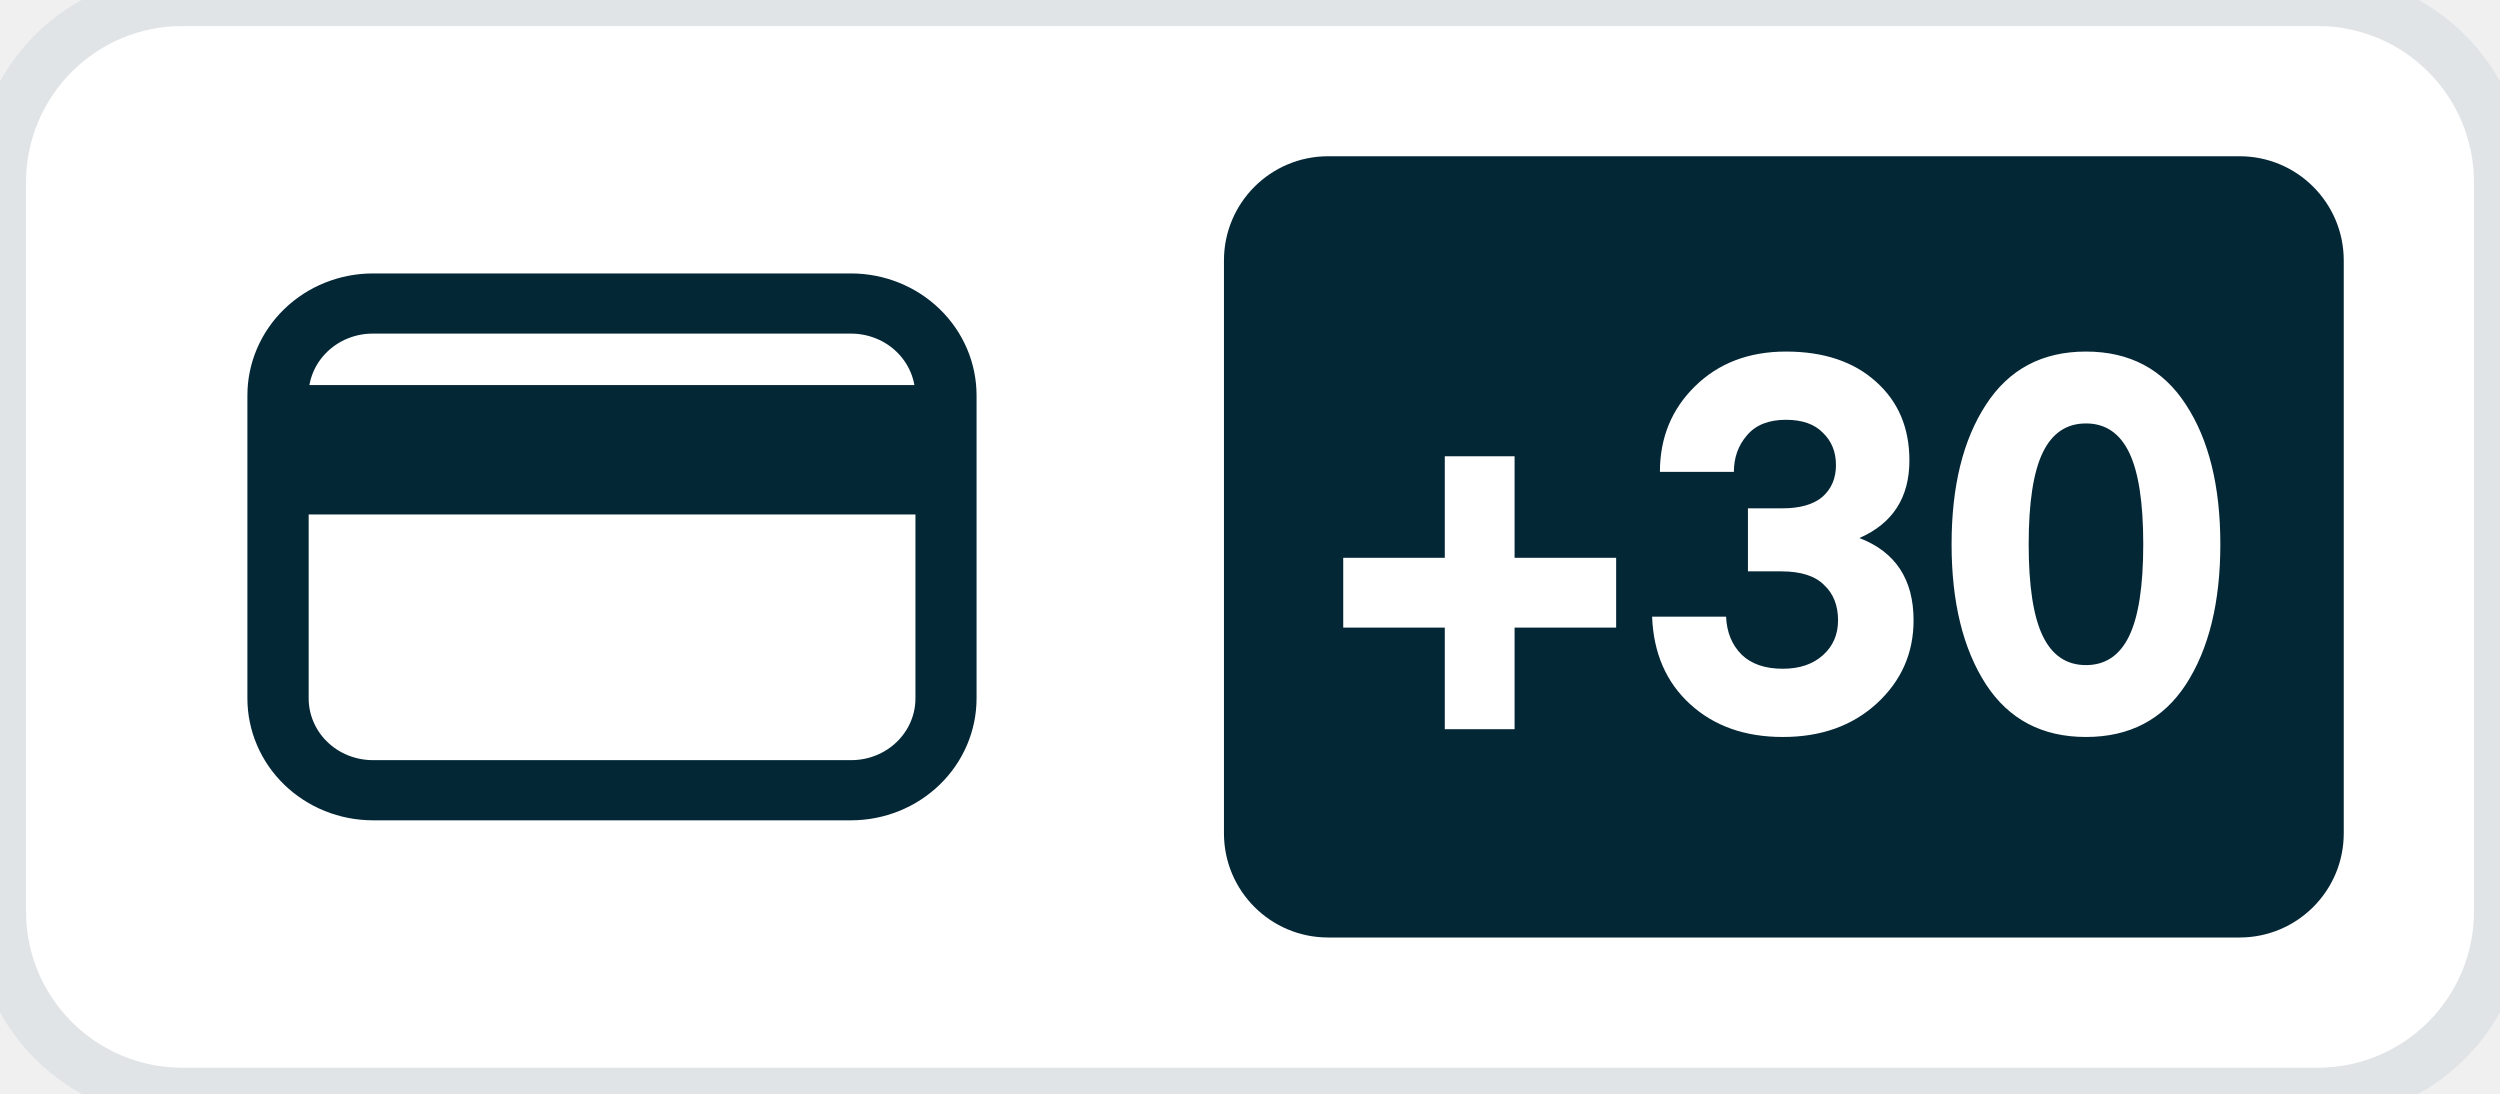
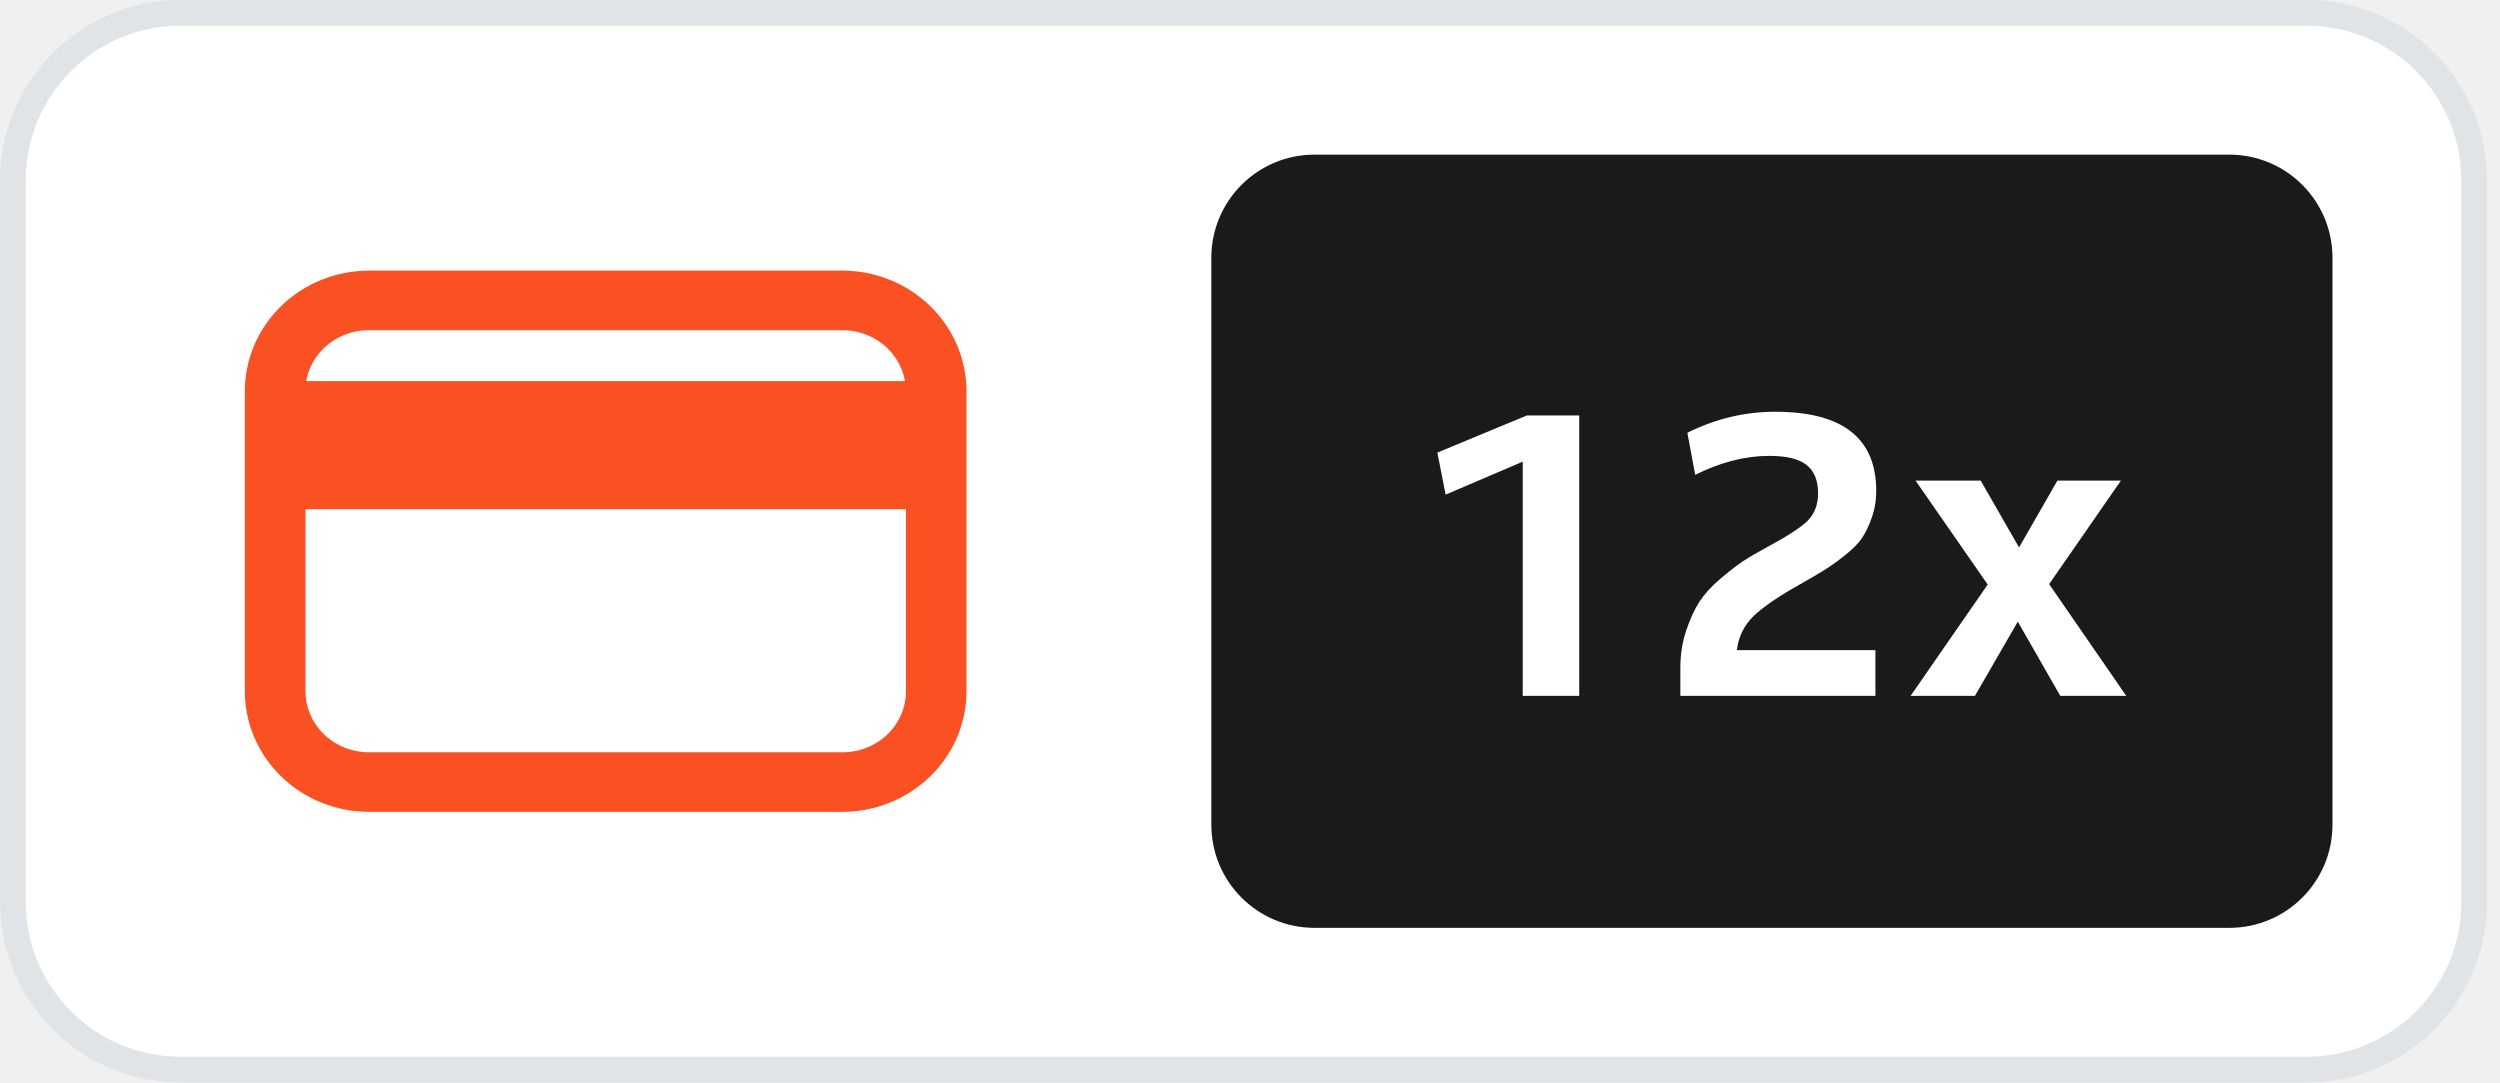
- <svg xmlns="http://www.w3.org/2000/svg" width="96" height="42" viewBox="0 0 96 42" fill="none">
-   <path d="M0 7C0 3.134 3.134 0 7 0H89C92.866 0 96 3.134 96 7V35C96 38.866 92.866 42 89 42H7C3.134 42 0 38.866 0 35V7Z" fill="white" />
-   <path d="M32.686 11H14.314C13.169 11.002 12.071 11.444 11.262 12.229C10.453 13.014 9.999 14.078 10 15.188V26.812C9.999 27.922 10.453 28.986 11.262 29.771C12.071 30.556 13.169 30.998 14.314 31H32.686C33.831 30.998 34.929 30.556 35.738 29.771C36.547 28.986 37.001 27.922 37 26.812V15.188C37.001 14.078 36.547 13.014 35.738 12.229C34.929 11.444 33.831 11.002 32.686 11ZM14.314 12.311H32.686C33.075 12.311 33.461 12.386 33.821 12.531C34.18 12.675 34.507 12.887 34.782 13.155C35.057 13.422 35.275 13.739 35.423 14.088C35.572 14.437 35.648 14.81 35.647 15.188V15.287H11.347V15.188C11.346 14.81 11.422 14.436 11.571 14.086C11.72 13.737 11.938 13.42 12.214 13.153C12.49 12.885 12.817 12.673 13.177 12.529C13.538 12.384 13.924 12.31 14.314 12.311ZM32.686 29.689H14.314C13.925 29.689 13.539 29.614 13.179 29.469C12.82 29.325 12.493 29.113 12.218 28.845C11.943 28.578 11.725 28.261 11.577 27.912C11.428 27.563 11.352 27.19 11.353 26.812V19.256H35.653V26.812C35.654 27.19 35.578 27.564 35.429 27.913C35.28 28.263 35.062 28.58 34.786 28.847C34.51 29.115 34.183 29.327 33.823 29.471C33.462 29.616 33.076 29.69 32.686 29.689Z" fill="#042736" stroke="#042736" />
-   <rect x="47" y="6" width="43" height="30" rx="4" fill="#042736" />
-   <path d="M55.48 17.52H58.16V21.42H62.06V24.1H58.16V28H55.48V24.1H51.58V21.42H55.48V17.52ZM67.121 21.94V19.52H68.441C69.121 19.52 69.634 19.373 69.981 19.08C70.327 18.773 70.501 18.367 70.501 17.86C70.501 17.353 70.334 16.94 70.001 16.62C69.681 16.287 69.207 16.12 68.581 16.12C67.914 16.12 67.414 16.32 67.081 16.72C66.747 17.107 66.581 17.573 66.581 18.12H63.741C63.741 16.813 64.187 15.72 65.081 14.84C65.987 13.947 67.154 13.5 68.581 13.5C70.034 13.5 71.187 13.887 72.041 14.66C72.894 15.42 73.321 16.427 73.321 17.68C73.321 19.107 72.681 20.1 71.401 20.66C72.787 21.193 73.481 22.247 73.481 23.82C73.481 25.087 73.007 26.153 72.061 27.02C71.127 27.873 69.927 28.3 68.461 28.3C67.007 28.3 65.821 27.88 64.901 27.04C63.981 26.2 63.494 25.08 63.441 23.68H66.281C66.307 24.28 66.507 24.767 66.881 25.14C67.254 25.5 67.781 25.68 68.461 25.68C69.101 25.68 69.614 25.507 70.001 25.16C70.387 24.813 70.581 24.367 70.581 23.82C70.581 23.247 70.401 22.793 70.041 22.46C69.694 22.113 69.147 21.94 68.401 21.94H67.121ZM83.941 26.28C83.061 27.627 81.781 28.3 80.101 28.3C78.421 28.3 77.141 27.627 76.261 26.28C75.381 24.92 74.941 23.127 74.941 20.9C74.941 18.673 75.381 16.887 76.261 15.54C77.141 14.18 78.421 13.5 80.101 13.5C81.781 13.5 83.061 14.18 83.941 15.54C84.821 16.887 85.261 18.673 85.261 20.9C85.261 23.127 84.821 24.92 83.941 26.28ZM81.761 17.38C81.401 16.633 80.848 16.26 80.101 16.26C79.355 16.26 78.801 16.633 78.441 17.38C78.081 18.127 77.901 19.3 77.901 20.9C77.901 22.5 78.081 23.673 78.441 24.42C78.801 25.167 79.355 25.54 80.101 25.54C80.848 25.54 81.401 25.167 81.761 24.42C82.121 23.673 82.301 22.5 82.301 20.9C82.301 19.3 82.121 18.127 81.761 17.38Z" fill="white" />
-   <path d="M7 1H89V-1H7V1ZM95 7V35H97V7H95ZM89 41H7V43H89V41ZM1 35V7H-1V35H1ZM7 41C3.686 41 1 38.314 1 35H-1C-1 39.418 2.582 43 7 43V41ZM95 35C95 38.314 92.314 41 89 41V43C93.418 43 97 39.418 97 35H95ZM89 1C92.314 1 95 3.686 95 7H97C97 2.582 93.418 -1 89 -1V1ZM7 -1C2.582 -1 -1 2.582 -1 7H1C1 3.686 3.686 1 7 1V-1Z" fill="#E1E4E6" />
+ <svg xmlns="http://www.w3.org/2000/svg" width="97" height="42" viewBox="0 0 97 42" fill="none">
+   <rect x="0.5" y="0.5" width="95.5" height="41" rx="6.5" fill="white" />
+   <path d="M32.686 11H14.314C13.169 11.002 12.071 11.444 11.262 12.229C10.453 13.014 9.999 14.078 10 15.188V26.812C9.999 27.922 10.453 28.986 11.262 29.771C12.071 30.556 13.169 30.998 14.314 31H32.686C33.831 30.998 34.929 30.556 35.738 29.771C36.547 28.986 37.001 27.922 37 26.812V15.188C37.001 14.078 36.547 13.014 35.738 12.229C34.929 11.444 33.831 11.002 32.686 11ZM14.314 12.311H32.686C33.075 12.311 33.461 12.386 33.821 12.531C34.18 12.675 34.507 12.887 34.782 13.155C35.057 13.422 35.275 13.739 35.423 14.088C35.572 14.437 35.648 14.81 35.647 15.188V15.287H11.347V15.188C11.346 14.81 11.422 14.436 11.571 14.086C11.72 13.737 11.938 13.42 12.214 13.153C12.49 12.885 12.817 12.673 13.177 12.529C13.538 12.384 13.924 12.31 14.314 12.311ZM32.686 29.689H14.314C13.925 29.689 13.539 29.614 13.179 29.469C12.82 29.325 12.493 29.113 12.218 28.845C11.943 28.578 11.725 28.261 11.577 27.912C11.428 27.563 11.352 27.19 11.353 26.812V19.256H35.653V26.812C35.654 27.19 35.578 27.564 35.429 27.913C35.28 28.263 35.062 28.58 34.786 28.847C34.51 29.115 34.183 29.327 33.823 29.471C33.462 29.616 33.076 29.69 32.686 29.689Z" fill="#FA5022" stroke="#FA5022" />
+   <rect x="47" y="6" width="43.5" height="30" rx="4" fill="#1A1A1A" />
+   <path d="M56.09 19.192L55.77 17.56L59.242 16.12H61.274V27H59.082V17.912L56.09 19.192ZM72.766 25.224V27H65.198V25.912C65.198 25.4 65.273 24.92 65.422 24.472C65.572 24.024 65.742 23.651 65.934 23.352C66.137 23.043 66.409 22.744 66.75 22.456C67.091 22.168 67.379 21.944 67.614 21.784C67.859 21.624 68.169 21.443 68.542 21.24C69.321 20.824 69.849 20.483 70.126 20.216C70.403 19.939 70.542 19.581 70.542 19.144C70.542 18.643 70.393 18.275 70.094 18.04C69.796 17.805 69.316 17.688 68.654 17.688C67.716 17.688 66.755 17.933 65.774 18.424L65.47 16.792C66.558 16.248 67.694 15.976 68.878 15.976C71.492 15.976 72.798 17 72.798 19.048C72.798 19.421 72.74 19.768 72.622 20.088C72.516 20.397 72.388 20.664 72.238 20.888C72.089 21.101 71.865 21.325 71.566 21.56C71.267 21.795 71.006 21.981 70.782 22.12C70.558 22.259 70.249 22.44 69.854 22.664C69.033 23.123 68.43 23.533 68.046 23.896C67.673 24.259 67.454 24.701 67.39 25.224H72.766ZM76.627 27H74.131L77.123 22.68L74.323 18.648H76.851L78.339 21.24L79.827 18.648H82.291L79.507 22.664L82.499 27H79.939L78.291 24.12L76.627 27Z" fill="white" />
+   <rect x="0.5" y="0.5" width="95.5" height="41" rx="6.5" stroke="#E1E4E6" />
</svg>
